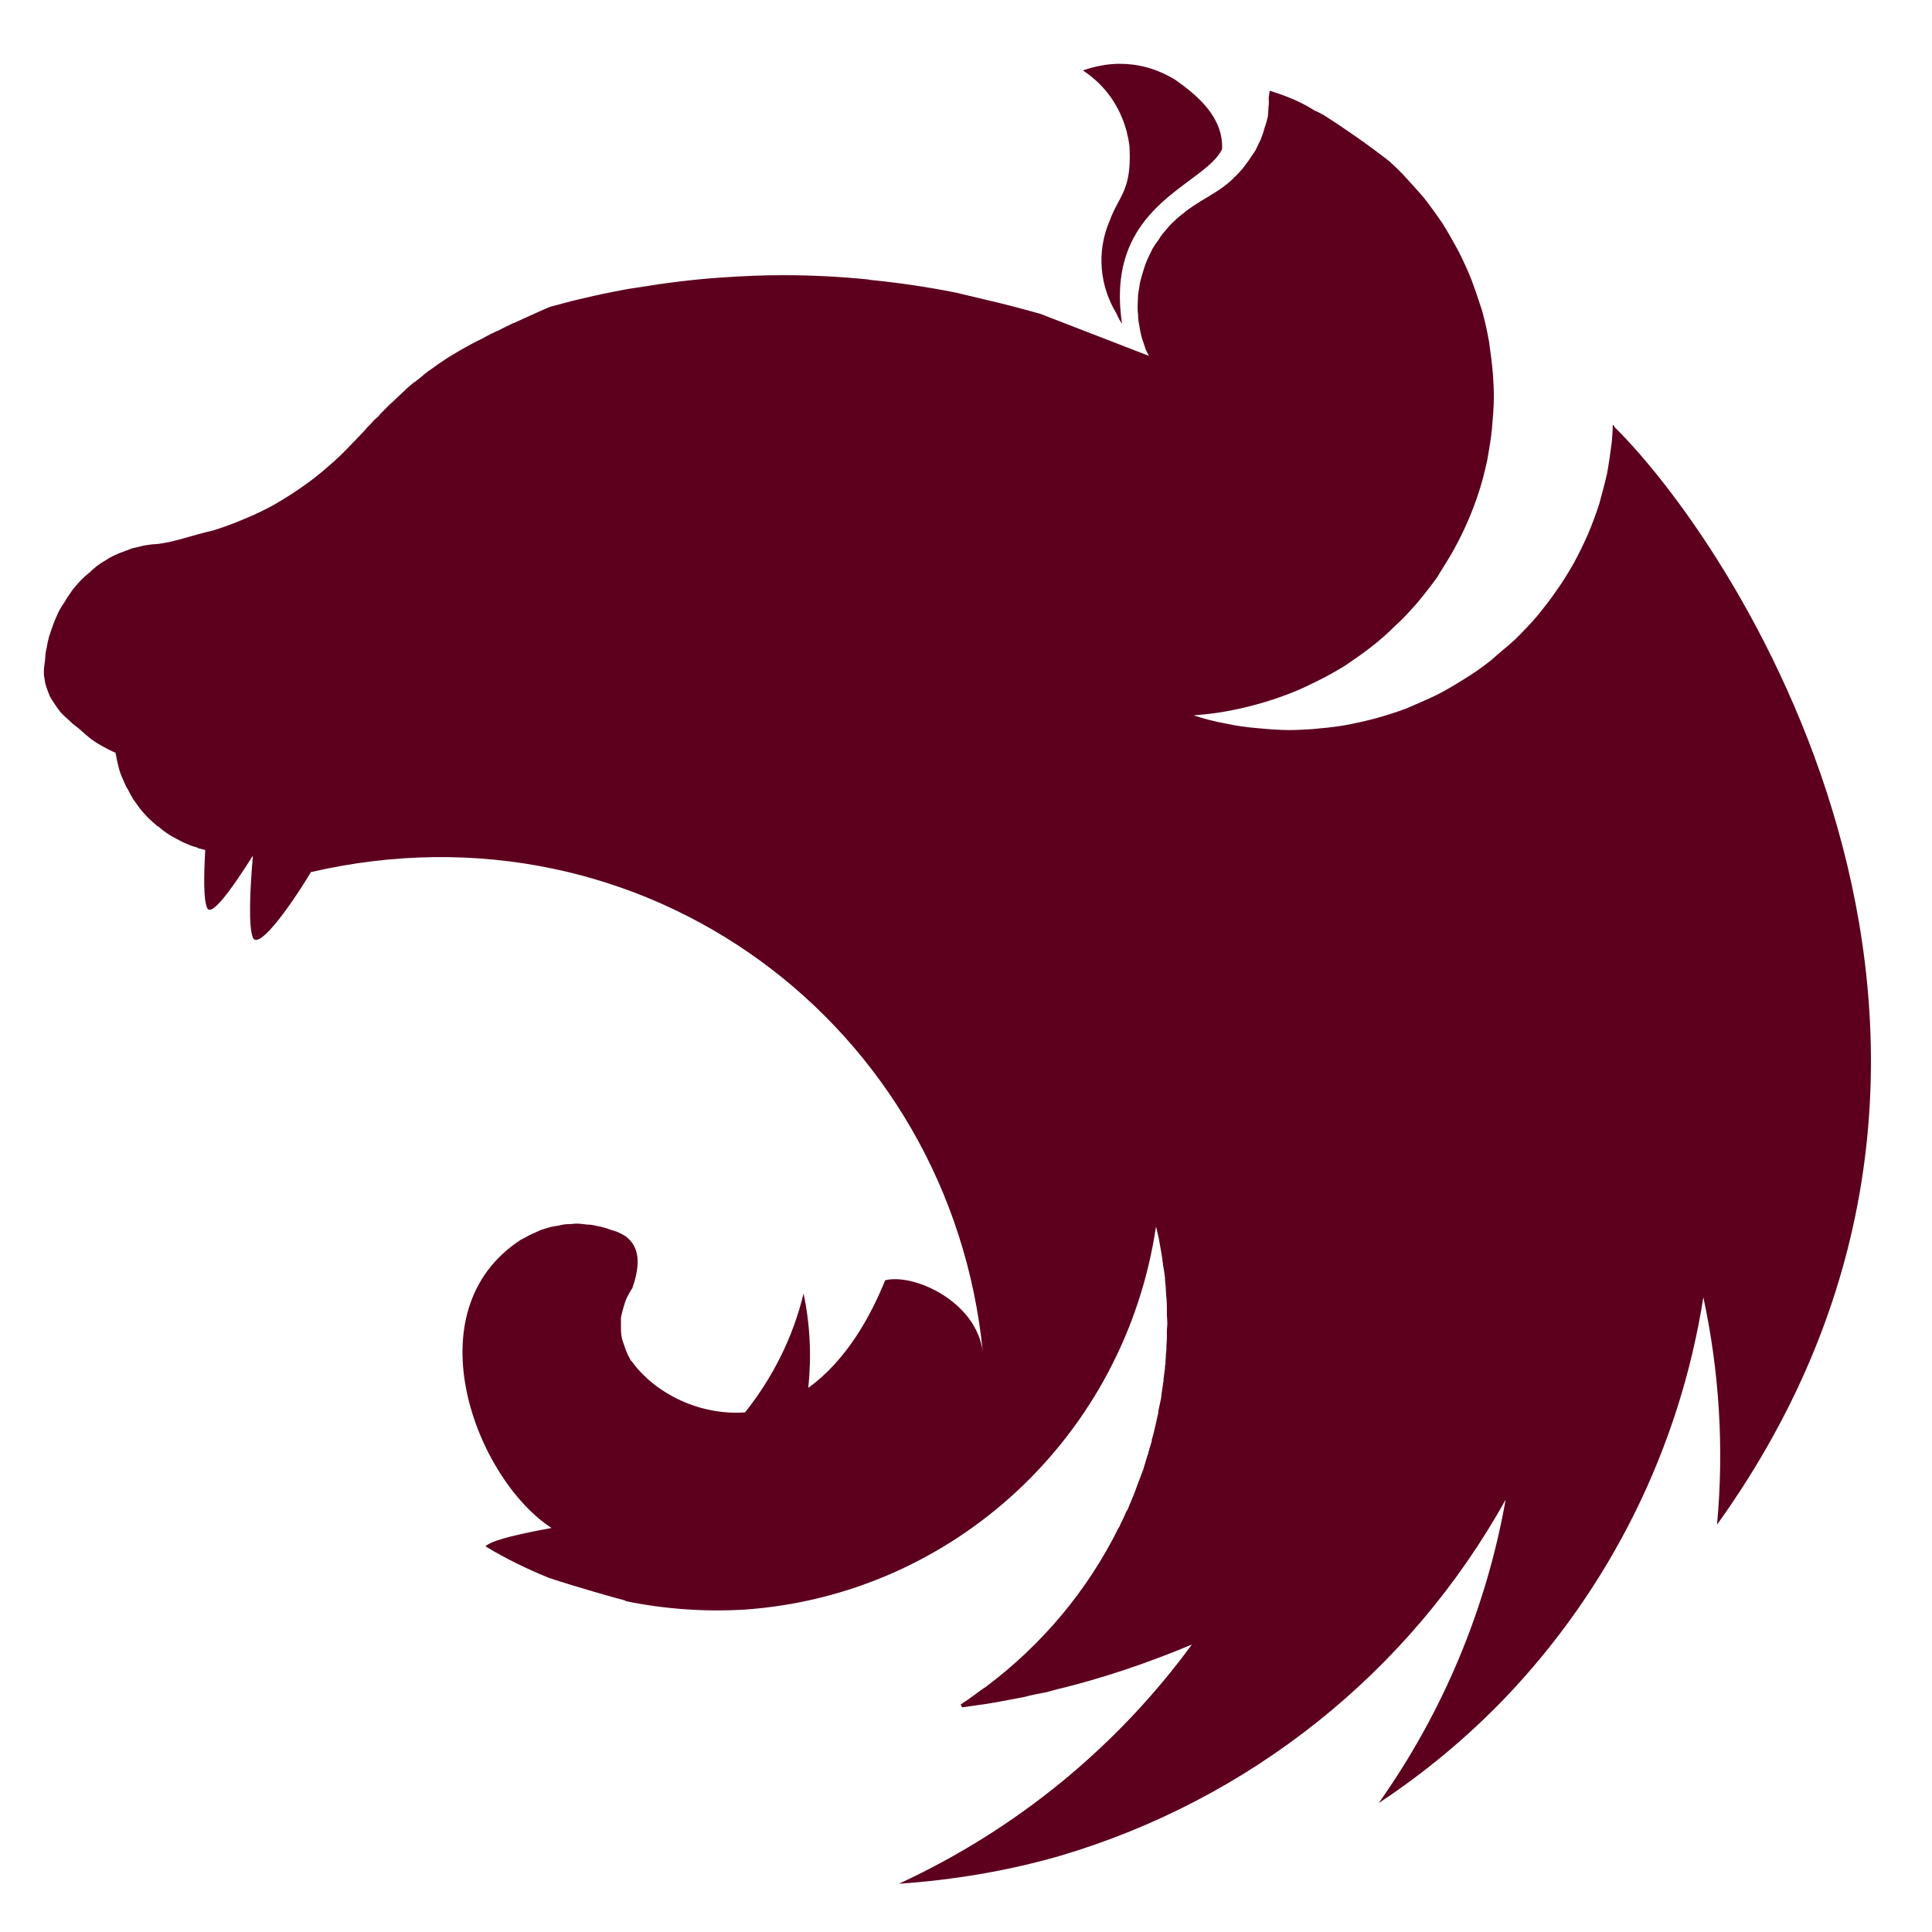
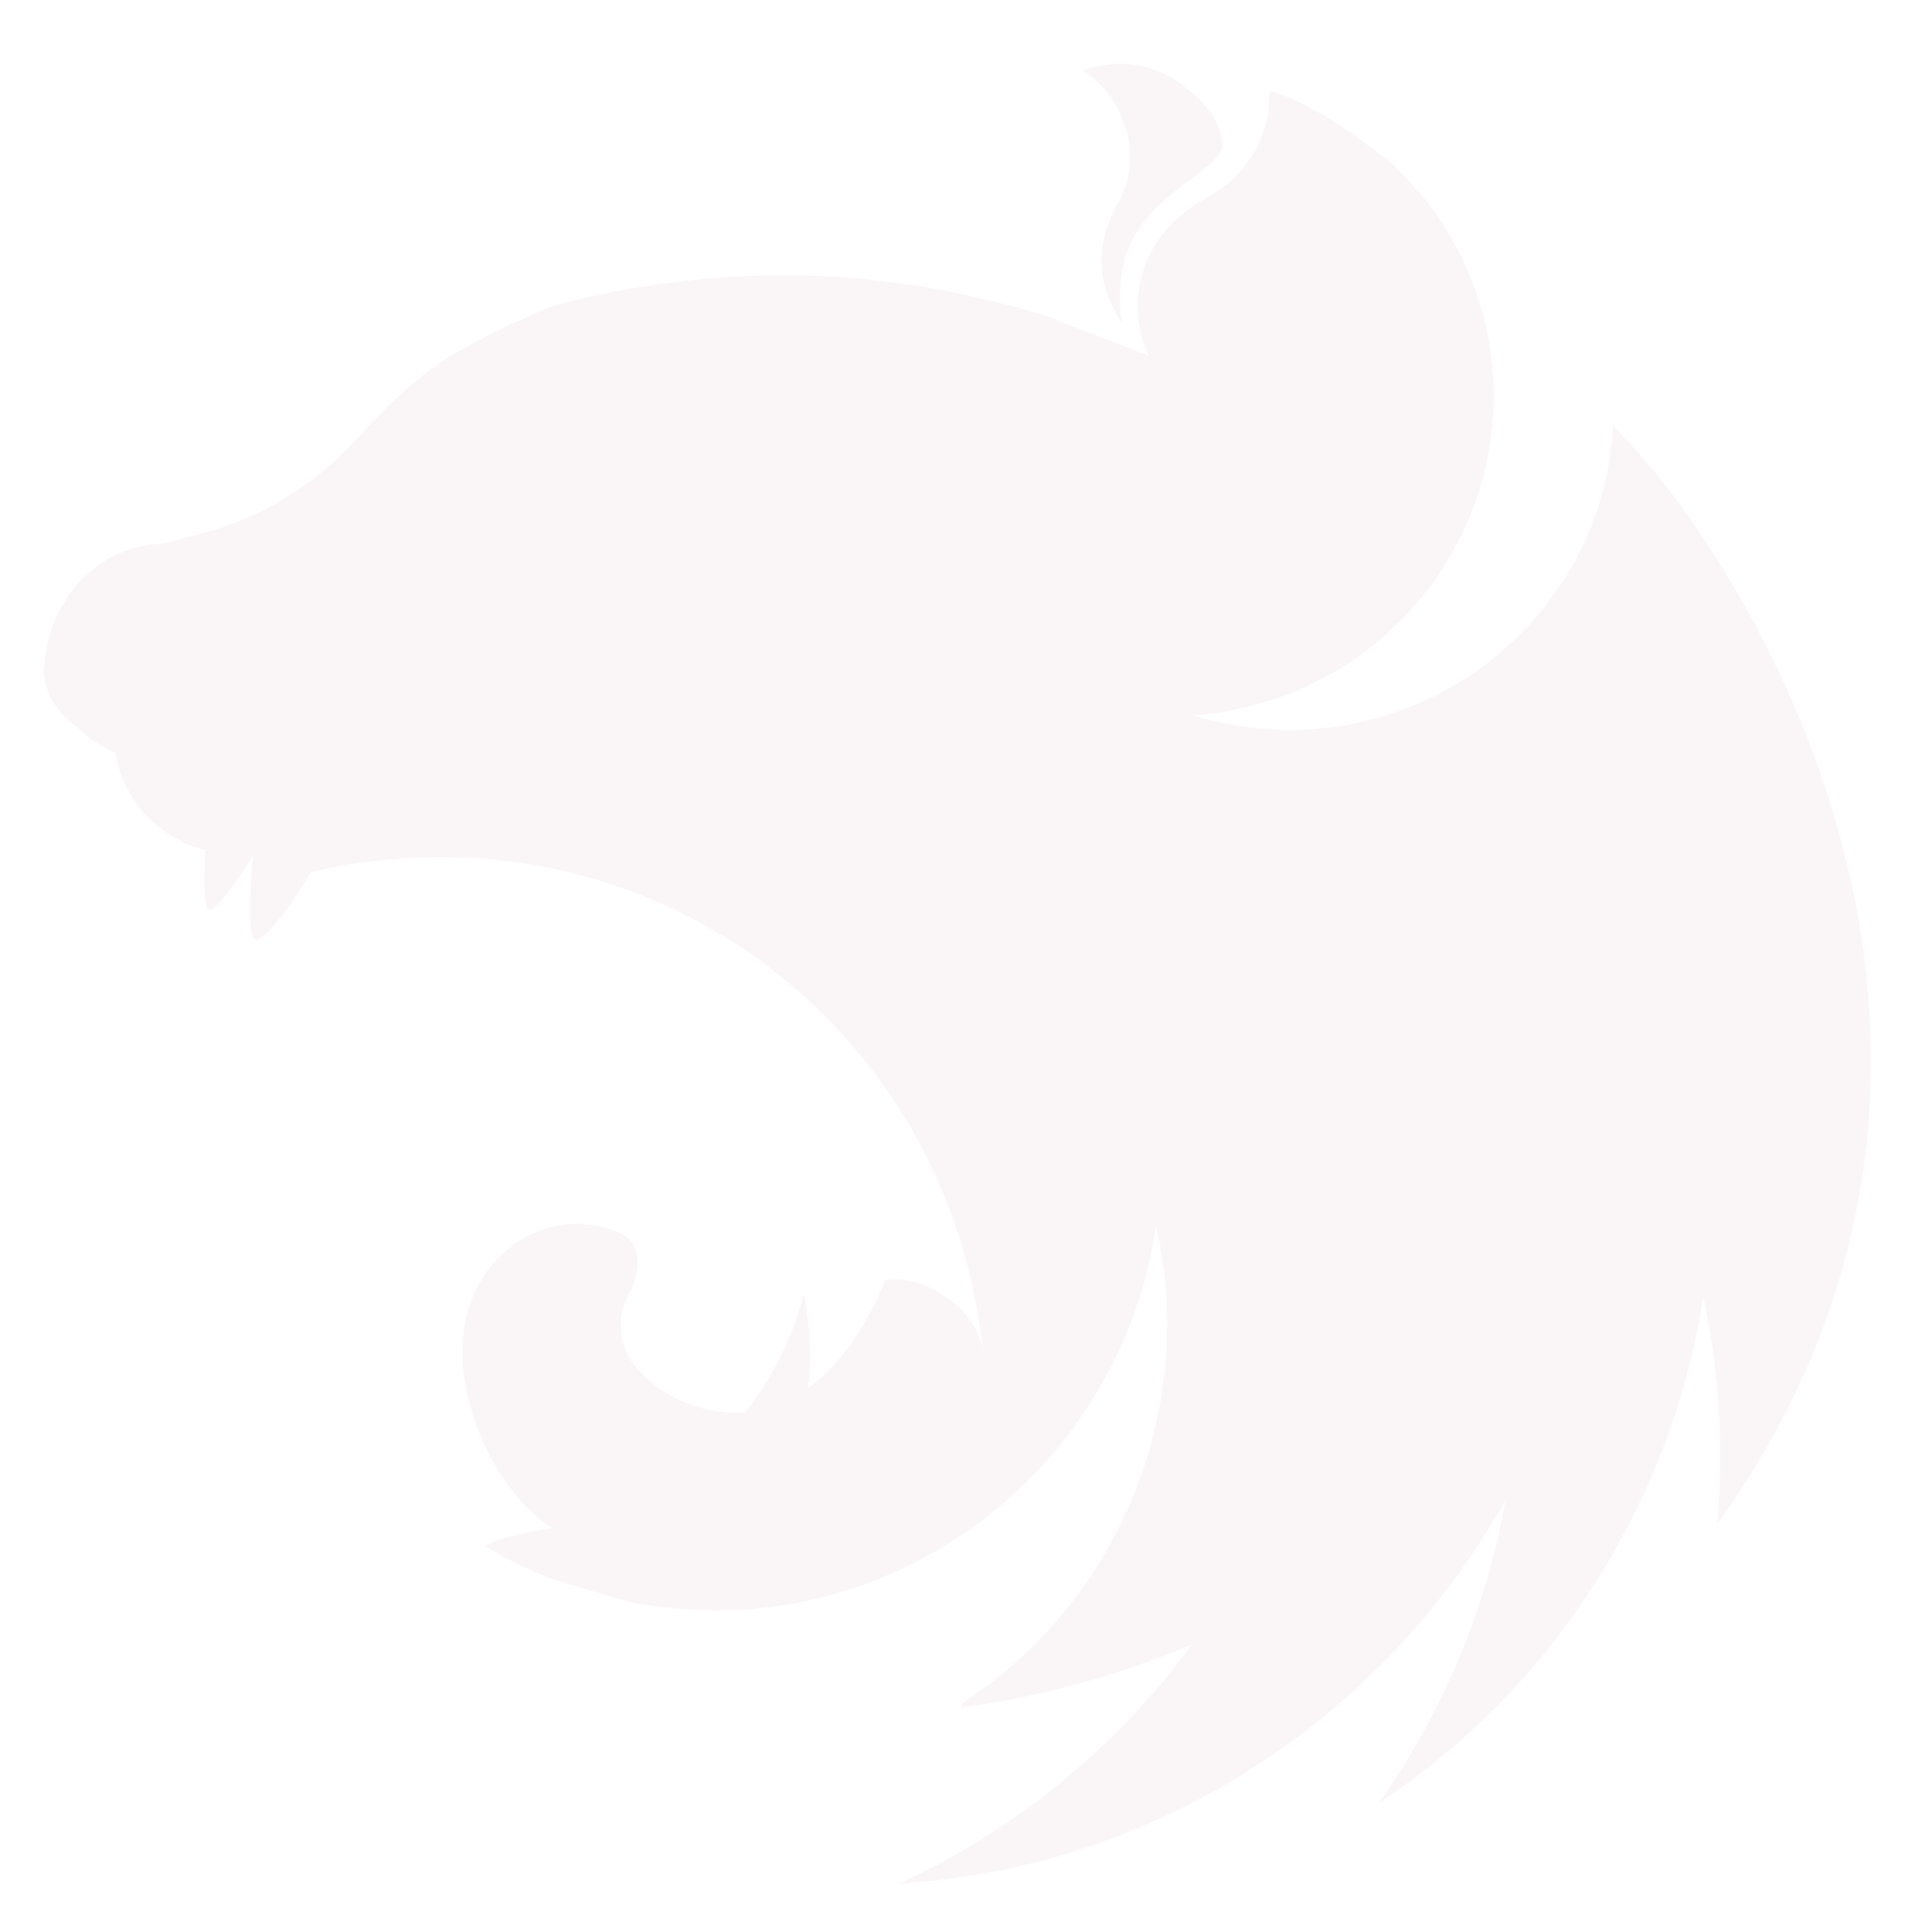
<svg xmlns="http://www.w3.org/2000/svg" height="32px" viewBox="0 0 264.583 255.588" width="32px">
-   <path d="m153.338 45.652c-1.809 0-3.489.388-5.04.905 3.296 2.197 5.105 5.105 6.01 8.401.065.452.194.775.259 1.228.065.388.129.775.129 1.163.259 5.687-1.486 6.397-2.714 9.758-1.874 4.33-1.357 8.982.905 12.73.194.452.452.969.775 1.422-2.456-16.349 11.179-18.804 13.699-23.909.194-4.459-3.489-7.431-6.397-9.499-2.779-1.68-5.299-2.197-7.625-2.197zm20.549 3.683c-.259 1.486-.065 1.099-.129 1.874-.065.517-.065 1.163-.129 1.68-.129.517-.259 1.034-.452 1.551-.129.517-.323 1.034-.517 1.551-.259.517-.452.969-.711 1.486-.194.259-.323.517-.517.775-.129.194-.259.388-.388.582-.323.452-.646.905-.969 1.292-.388.388-.711.84-1.163 1.163v.065c-.388.323-.775.711-1.228 1.034-1.357 1.034-2.908 1.809-4.33 2.779-.452.323-.905.582-1.292.969-.452.323-.84.646-1.228 1.034-.452.388-.775.775-1.163 1.228-.323.388-.711.84-.969 1.292-.323.452-.646.905-.905 1.357-.259.517-.452.969-.711 1.486-.194.517-.388.969-.517 1.486-.194.582-.323 1.099-.452 1.616-.065.259-.065.582-.129.84-.065.259-.065.517-.129.775 0 .517-.065 1.099-.065 1.615 0 .388 0 .775.065 1.163 0 .517.065 1.034.194 1.615.065.517.194 1.034.323 1.551.194.517.323 1.034.517 1.551.129.323.323.646.452.905l-14.863-5.751c-2.52-.711-4.976-1.357-7.496-1.939-1.357-.323-2.714-.646-4.071-.969-3.877-.775-7.819-1.357-11.761-1.745-.129 0-.194-.065-.323-.065-3.877-.388-7.69-.582-11.567-.582-2.843 0-5.687.129-8.465.323-3.942.259-7.884.775-11.825 1.422-.969.129-1.939.323-2.908.517-2.003.388-3.942.84-5.816 1.292-.969.259-1.939.517-2.908.775-.969.388-1.874.84-2.779 1.228-.711.323-1.422.646-2.132.969-.129.065-.259.065-.323.129-.646.323-1.228.582-1.809.905-.194.065-.323.129-.452.194-.711.323-1.422.711-2.003 1.034-.452.194-.905.452-1.292.646-.194.129-.452.259-.582.323-.582.323-1.163.646-1.68.969-.582.323-1.099.646-1.551.969-.452.323-.905.582-1.292.905-.065.065-.129.065-.194.129-.388.259-.84.582-1.228.905 0 0-.065.065-.129.129-.323.259-.646.517-.969.775-.129.065-.259.194-.388.259-.323.259-.646.582-.969.84-.065.129-.194.194-.259.259-.388.388-.775.711-1.163 1.099-.065 0-.065.065-.129.129-.388.323-.775.711-1.163 1.099-.065.065-.065.129-.129.129-.323.323-.646.646-.969 1.034-.129.129-.323.259-.452.388-.323.388-.711.775-1.099 1.163-.065.129-.194.194-.259.323-.517.517-.969 1.034-1.486 1.551-.065.065-.129.129-.194.194-1.034 1.099-2.132 2.197-3.296 3.166-1.163 1.034-2.391 2.003-3.619 2.843-1.292.905-2.52 1.68-3.877 2.456-1.292.711-2.649 1.357-4.071 1.939-1.357.582-2.779 1.099-4.2 1.551-2.714.582-5.493 1.68-7.884 1.874-.517 0-1.099.129-1.615.194-.582.129-1.099.259-1.615.388-.517.194-1.034.388-1.551.582-.517.194-1.034.452-1.551.711-.452.323-.969.582-1.422.905-.452.323-.905.711-1.292 1.099-.452.323-.905.775-1.292 1.163-.388.452-.775.84-1.099 1.292-.323.517-.711.969-.969 1.486-.323.452-.646.969-.905 1.486-.259.582-.517 1.099-.711 1.68-.194.517-.388 1.099-.582 1.68-.129.517-.259 1.034-.323 1.551 0 .065-.065.129-.065.194-.129.582-.129 1.357-.194 1.745-.065.452-.129.84-.129 1.292 0 .259 0 .582.065.84.065.452.129.84.259 1.228.129.388.259.775.452 1.163v.065c.194.388.452.775.711 1.163.259.388.517.775.84 1.163.323.323.711.711 1.099 1.034.388.388.775.711 1.228 1.034 1.551 1.357 1.939 1.809 3.942 2.843.323.194.646.323 1.034.517.065 0 .129.065.194.065 0 .129 0 .194.065.323.065.517.194 1.034.323 1.551.129.582.323 1.099.517 1.551.194.388.323.775.517 1.163.065.129.129.259.194.323.259.517.517.969.775 1.422.323.452.646.905.969 1.357.323.388.711.84 1.099 1.228.388.388.775.711 1.228 1.099 0 0 .065.065.129.065.388.323.775.646 1.163.905.452.323.905.582 1.422.84.452.259.969.517 1.486.711.388.194.84.323 1.292.452.065.065.129.065.259.129.259.065.582.129.84.194-.194 3.489-.259 6.785.259 7.948.582 1.292 3.425-2.649 6.268-7.173-.388 4.459-.646 9.693 0 11.244.711 1.615 4.588-3.425 7.948-8.982 45.815-10.598 87.624 21.066 92.018 65.783-.84-6.979-9.434-10.856-13.376-9.887-1.939 4.782-5.234 10.921-10.533 14.733.452-4.265.259-8.659-.646-12.924-1.422 5.945-4.2 11.502-8.013 16.284-6.139.452-12.278-2.52-15.509-6.979-.259-.194-.323-.582-.517-.84-.194-.452-.388-.905-.517-1.357-.194-.452-.323-.905-.388-1.357-.065-.452-.065-.905-.065-1.422 0-.323 0-.646 0-.969.065-.452.194-.905.323-1.357.129-.452.259-.905.452-1.357.259-.452.452-.905.775-1.357 1.099-3.102 1.099-5.622-.905-7.108-.388-.259-.775-.452-1.228-.646-.259-.065-.582-.194-.84-.259-.194-.065-.323-.129-.517-.194-.452-.129-.905-.259-1.357-.323-.452-.129-.905-.194-1.357-.194-.452-.065-.969-.129-1.422-.129-.323 0-.646.065-.969.065-.517 0-.969.065-1.422.194-.452.065-.905.129-1.357.259-.452.129-.905.259-1.357.452-.452.194-.84.388-1.292.582-.388.194-.775.452-1.228.646-15.056 9.822-6.074 32.827 4.2 39.483-3.877.711-7.819 1.551-8.917 2.391-.065.065-.129.129-.129.129 2.779 1.68 5.687 3.102 8.724 4.329 4.136 1.357 8.53 2.585 10.468 3.102v.065c5.363 1.099 10.791 1.486 16.284 1.163 28.626-2.003 52.083-23.78 56.348-52.471.129.582.259 1.099.388 1.68.194 1.163.452 2.391.582 3.619v.065c.129.582.194 1.163.259 1.68v.259c.065.582.129 1.163.129 1.68.065.711.129 1.422.129 2.132v1.034c0 .323.065.711.065 1.034 0 .388-.065.775-.065 1.163v.905c0 .452-.065.84-.065 1.292 0 .259 0 .517-.065.84 0 .452-.065.905-.065 1.422-.065.194-.065.388-.065.582-.065.517-.129.969-.194 1.486 0 .194 0 .388-.065.582-.065.646-.194 1.228-.259 1.874v.065.065c-.129.582-.259 1.228-.388 1.809v.194c-.129.582-.259 1.163-.388 1.745 0 .065-.065.194-.065.259-.129.582-.259 1.163-.452 1.745v.194c-.194.646-.388 1.228-.517 1.809-.065.065-.065.129-.065.129-.194.646-.388 1.292-.582 1.939-.259.646-.452 1.228-.711 1.874-.259.646-.452 1.292-.711 1.874-.259.646-.517 1.228-.775 1.874h-.065c-.259.582-.517 1.228-.84 1.809-.065.194-.129.323-.194.452-.065.065-.065.129-.129.194-4.2 8.465-10.404 15.896-18.158 21.712-.517.323-1.034.711-1.551 1.099-.129.129-.323.194-.452.323-.452.323-.905.646-1.422.969l.194.388h.065c.905-.129 1.809-.259 2.714-.388h.065c1.68-.259 3.36-.582 5.04-.905.452-.065.969-.194 1.422-.323.323-.065.582-.129.905-.194.452-.065.905-.194 1.357-.259.388-.129.775-.194 1.163-.323 6.462-1.551 12.73-3.683 18.74-6.203-10.274 14.022-24.038 25.331-40.129 32.762 7.431-.517 14.863-1.745 22.035-3.813 26.042-7.69 47.948-25.202 61.065-48.788-2.649 14.927-8.594 29.143-17.383 41.55 6.268-4.136 12.019-8.918 17.253-14.346 14.475-15.121 23.974-34.313 27.205-54.927 2.197 10.21 2.843 20.743 1.874 31.147 46.655-65.072 3.877-132.535-14.022-150.305-.065-.129-.129-.194-.129-.323-.065.065-.065.065-.065.129 0-.065 0-.065-.065-.129 0 .775-.065 1.551-.129 2.326-.194 1.486-.388 2.908-.646 4.33-.323 1.422-.711 2.843-1.099 4.265-.452 1.357-.969 2.779-1.551 4.136-.582 1.292-1.228 2.649-1.939 3.942-.711 1.228-1.486 2.52-2.326 3.683-.84 1.228-1.745 2.391-2.649 3.489-.969 1.163-2.003 2.197-3.037 3.231-.646.582-1.228 1.099-1.874 1.615-.517.452-.969.84-1.486 1.292-1.163.905-2.326 1.745-3.619 2.52-1.228.775-2.52 1.551-3.813 2.197-1.357.646-2.714 1.228-4.071 1.809-1.357.517-2.779.969-4.2 1.357-1.422.388-2.908.711-4.329.969-1.486.259-2.972.388-4.394.517-1.034.065-2.068.129-3.102.129-1.486 0-2.972-.129-4.394-.259-1.486-.129-2.973-.323-4.394-.646-1.486-.259-2.908-.646-4.33-1.099h-.065c1.422-.129 2.843-.259 4.265-.517 1.486-.259 2.908-.582 4.33-.969 1.422-.388 2.843-.84 4.2-1.357 1.422-.517 2.779-1.163 4.071-1.809 1.357-.646 2.585-1.357 3.877-2.132 1.228-.84 2.456-1.68 3.619-2.585 1.163-.905 2.262-1.874 3.296-2.908 1.099-.969 2.068-2.068 3.037-3.166.969-1.163 1.874-2.326 2.714-3.489.129-.194.259-.452.388-.646.646-1.034 1.292-2.068 1.874-3.102.711-1.292 1.357-2.585 1.939-3.942.582-1.357 1.099-2.714 1.551-4.136.452-1.357.775-2.779 1.099-4.2.259-1.486.517-2.908.646-4.33.129-1.486.259-2.973.259-4.394 0-1.034-.065-2.068-.129-3.102-.129-1.486-.323-2.908-.517-4.33-.259-1.486-.582-2.908-.969-4.33-.452-1.357-.905-2.779-1.422-4.136-.517-1.357-1.163-2.714-1.809-4.006-.711-1.292-1.422-2.585-2.197-3.813-.84-1.228-1.68-2.391-2.585-3.554-.969-1.099-1.939-2.197-2.973-3.296-.517-.517-1.099-1.099-1.68-1.615-2.908-2.262-5.945-4.394-8.982-6.333-.452-.259-.84-.452-1.292-.646-2.132-1.357-4.136-2.068-6.139-2.714z" fill="#5D001E" fill-rule="evenodd" transform="translate(0 -41.41249)" />
+   <path d="m153.338 45.652c-1.809 0-3.489.388-5.04.905 3.296 2.197 5.105 5.105 6.01 8.401.065.452.194.775.259 1.228.065.388.129.775.129 1.163.259 5.687-1.486 6.397-2.714 9.758-1.874 4.33-1.357 8.982.905 12.73.194.452.452.969.775 1.422-2.456-16.349 11.179-18.804 13.699-23.909.194-4.459-3.489-7.431-6.397-9.499-2.779-1.68-5.299-2.197-7.625-2.197zm20.549 3.683c-.259 1.486-.065 1.099-.129 1.874-.065.517-.065 1.163-.129 1.68-.129.517-.259 1.034-.452 1.551-.129.517-.323 1.034-.517 1.551-.259.517-.452.969-.711 1.486-.194.259-.323.517-.517.775-.129.194-.259.388-.388.582-.323.452-.646.905-.969 1.292-.388.388-.711.84-1.163 1.163v.065c-.388.323-.775.711-1.228 1.034-1.357 1.034-2.908 1.809-4.33 2.779-.452.323-.905.582-1.292.969-.452.323-.84.646-1.228 1.034-.452.388-.775.775-1.163 1.228-.323.388-.711.84-.969 1.292-.323.452-.646.905-.905 1.357-.259.517-.452.969-.711 1.486-.194.517-.388.969-.517 1.486-.194.582-.323 1.099-.452 1.616-.065.259-.065.582-.129.84-.065.259-.065.517-.129.775 0 .517-.065 1.099-.065 1.615 0 .388 0 .775.065 1.163 0 .517.065 1.034.194 1.615.065.517.194 1.034.323 1.551.194.517.323 1.034.517 1.551.129.323.323.646.452.905l-14.863-5.751c-2.52-.711-4.976-1.357-7.496-1.939-1.357-.323-2.714-.646-4.071-.969-3.877-.775-7.819-1.357-11.761-1.745-.129 0-.194-.065-.323-.065-3.877-.388-7.69-.582-11.567-.582-2.843 0-5.687.129-8.465.323-3.942.259-7.884.775-11.825 1.422-.969.129-1.939.323-2.908.517-2.003.388-3.942.84-5.816 1.292-.969.259-1.939.517-2.908.775-.969.388-1.874.84-2.779 1.228-.711.323-1.422.646-2.132.969-.129.065-.259.065-.323.129-.646.323-1.228.582-1.809.905-.194.065-.323.129-.452.194-.711.323-1.422.711-2.003 1.034-.452.194-.905.452-1.292.646-.194.129-.452.259-.582.323-.582.323-1.163.646-1.68.969-.582.323-1.099.646-1.551.969-.452.323-.905.582-1.292.905-.065.065-.129.065-.194.129-.388.259-.84.582-1.228.905 0 0-.065.065-.129.129-.323.259-.646.517-.969.775-.129.065-.259.194-.388.259-.323.259-.646.582-.969.84-.065.129-.194.194-.259.259-.388.388-.775.711-1.163 1.099-.065 0-.065.065-.129.129-.388.323-.775.711-1.163 1.099-.065.065-.065.129-.129.129-.323.323-.646.646-.969 1.034-.129.129-.323.259-.452.388-.323.388-.711.775-1.099 1.163-.065.129-.194.194-.259.323-.517.517-.969 1.034-1.486 1.551-.065.065-.129.129-.194.194-1.034 1.099-2.132 2.197-3.296 3.166-1.163 1.034-2.391 2.003-3.619 2.843-1.292.905-2.52 1.68-3.877 2.456-1.292.711-2.649 1.357-4.071 1.939-1.357.582-2.779 1.099-4.2 1.551-2.714.582-5.493 1.68-7.884 1.874-.517 0-1.099.129-1.615.194-.582.129-1.099.259-1.615.388-.517.194-1.034.388-1.551.582-.517.194-1.034.452-1.551.711-.452.323-.969.582-1.422.905-.452.323-.905.711-1.292 1.099-.452.323-.905.775-1.292 1.163-.388.452-.775.84-1.099 1.292-.323.517-.711.969-.969 1.486-.323.452-.646.969-.905 1.486-.259.582-.517 1.099-.711 1.68-.194.517-.388 1.099-.582 1.68-.129.517-.259 1.034-.323 1.551 0 .065-.065.129-.065.194-.129.582-.129 1.357-.194 1.745-.065.452-.129.84-.129 1.292 0 .259 0 .582.065.84.065.452.129.84.259 1.228.129.388.259.775.452 1.163v.065c.194.388.452.775.711 1.163.259.388.517.775.84 1.163.323.323.711.711 1.099 1.034.388.388.775.711 1.228 1.034 1.551 1.357 1.939 1.809 3.942 2.843.323.194.646.323 1.034.517.065 0 .129.065.194.065 0 .129 0 .194.065.323.065.517.194 1.034.323 1.551.129.582.323 1.099.517 1.551.194.388.323.775.517 1.163.065.129.129.259.194.323.259.517.517.969.775 1.422.323.452.646.905.969 1.357.323.388.711.84 1.099 1.228.388.388.775.711 1.228 1.099 0 0 .065.065.129.065.388.323.775.646 1.163.905.452.323.905.582 1.422.84.452.259.969.517 1.486.711.388.194.84.323 1.292.452.065.065.129.065.259.129.259.065.582.129.84.194-.194 3.489-.259 6.785.259 7.948.582 1.292 3.425-2.649 6.268-7.173-.388 4.459-.646 9.693 0 11.244.711 1.615 4.588-3.425 7.948-8.982 45.815-10.598 87.624 21.066 92.018 65.783-.84-6.979-9.434-10.856-13.376-9.887-1.939 4.782-5.234 10.921-10.533 14.733.452-4.265.259-8.659-.646-12.924-1.422 5.945-4.2 11.502-8.013 16.284-6.139.452-12.278-2.52-15.509-6.979-.259-.194-.323-.582-.517-.84-.194-.452-.388-.905-.517-1.357-.194-.452-.323-.905-.388-1.357-.065-.452-.065-.905-.065-1.422 0-.323 0-.646 0-.969.065-.452.194-.905.323-1.357.129-.452.259-.905.452-1.357.259-.452.452-.905.775-1.357 1.099-3.102 1.099-5.622-.905-7.108-.388-.259-.775-.452-1.228-.646-.259-.065-.582-.194-.84-.259-.194-.065-.323-.129-.517-.194-.452-.129-.905-.259-1.357-.323-.452-.129-.905-.194-1.357-.194-.452-.065-.969-.129-1.422-.129-.323 0-.646.065-.969.065-.517 0-.969.065-1.422.194-.452.065-.905.129-1.357.259-.452.129-.905.259-1.357.452-.452.194-.84.388-1.292.582-.388.194-.775.452-1.228.646-15.056 9.822-6.074 32.827 4.2 39.483-3.877.711-7.819 1.551-8.917 2.391-.065.065-.129.129-.129.129 2.779 1.68 5.687 3.102 8.724 4.329 4.136 1.357 8.53 2.585 10.468 3.102v.065c5.363 1.099 10.791 1.486 16.284 1.163 28.626-2.003 52.083-23.78 56.348-52.471.129.582.259 1.099.388 1.68.194 1.163.452 2.391.582 3.619v.065c.129.582.194 1.163.259 1.68v.259c.065.582.129 1.163.129 1.68.065.711.129 1.422.129 2.132v1.034c0 .323.065.711.065 1.034 0 .388-.065.775-.065 1.163v.905c0 .452-.065.84-.065 1.292 0 .259 0 .517-.065.84 0 .452-.065.905-.065 1.422-.065.194-.065.388-.065.582-.065.517-.129.969-.194 1.486 0 .194 0 .388-.065.582-.065.646-.194 1.228-.259 1.874v.065.065c-.129.582-.259 1.228-.388 1.809v.194c-.129.582-.259 1.163-.388 1.745 0 .065-.065.194-.065.259-.129.582-.259 1.163-.452 1.745v.194c-.194.646-.388 1.228-.517 1.809-.065.065-.065.129-.065.129-.194.646-.388 1.292-.582 1.939-.259.646-.452 1.228-.711 1.874-.259.646-.452 1.292-.711 1.874-.259.646-.517 1.228-.775 1.874h-.065c-.259.582-.517 1.228-.84 1.809-.065.194-.129.323-.194.452-.065.065-.065.129-.129.194-4.2 8.465-10.404 15.896-18.158 21.712-.517.323-1.034.711-1.551 1.099-.129.129-.323.194-.452.323-.452.323-.905.646-1.422.969l.194.388h.065c.905-.129 1.809-.259 2.714-.388h.065c1.68-.259 3.36-.582 5.04-.905.452-.065.969-.194 1.422-.323.323-.065.582-.129.905-.194.452-.065.905-.194 1.357-.259.388-.129.775-.194 1.163-.323 6.462-1.551 12.73-3.683 18.74-6.203-10.274 14.022-24.038 25.331-40.129 32.762 7.431-.517 14.863-1.745 22.035-3.813 26.042-7.69 47.948-25.202 61.065-48.788-2.649 14.927-8.594 29.143-17.383 41.55 6.268-4.136 12.019-8.918 17.253-14.346 14.475-15.121 23.974-34.313 27.205-54.927 2.197 10.21 2.843 20.743 1.874 31.147 46.655-65.072 3.877-132.535-14.022-150.305-.065-.129-.129-.194-.129-.323-.065.065-.065.065-.065.129 0-.065 0-.065-.065-.129 0 .775-.065 1.551-.129 2.326-.194 1.486-.388 2.908-.646 4.33-.323 1.422-.711 2.843-1.099 4.265-.452 1.357-.969 2.779-1.551 4.136-.582 1.292-1.228 2.649-1.939 3.942-.711 1.228-1.486 2.52-2.326 3.683-.84 1.228-1.745 2.391-2.649 3.489-.969 1.163-2.003 2.197-3.037 3.231-.646.582-1.228 1.099-1.874 1.615-.517.452-.969.84-1.486 1.292-1.163.905-2.326 1.745-3.619 2.52-1.228.775-2.52 1.551-3.813 2.197-1.357.646-2.714 1.228-4.071 1.809-1.357.517-2.779.969-4.2 1.357-1.422.388-2.908.711-4.329.969-1.486.259-2.972.388-4.394.517-1.034.065-2.068.129-3.102.129-1.486 0-2.972-.129-4.394-.259-1.486-.129-2.973-.323-4.394-.646-1.486-.259-2.908-.646-4.33-1.099h-.065c1.422-.129 2.843-.259 4.265-.517 1.486-.259 2.908-.582 4.33-.969 1.422-.388 2.843-.84 4.2-1.357 1.422-.517 2.779-1.163 4.071-1.809 1.357-.646 2.585-1.357 3.877-2.132 1.228-.84 2.456-1.68 3.619-2.585 1.163-.905 2.262-1.874 3.296-2.908 1.099-.969 2.068-2.068 3.037-3.166.969-1.163 1.874-2.326 2.714-3.489.129-.194.259-.452.388-.646.646-1.034 1.292-2.068 1.874-3.102.711-1.292 1.357-2.585 1.939-3.942.582-1.357 1.099-2.714 1.551-4.136.452-1.357.775-2.779 1.099-4.2.259-1.486.517-2.908.646-4.33.129-1.486.259-2.973.259-4.394 0-1.034-.065-2.068-.129-3.102-.129-1.486-.323-2.908-.517-4.33-.259-1.486-.582-2.908-.969-4.33-.452-1.357-.905-2.779-1.422-4.136-.517-1.357-1.163-2.714-1.809-4.006-.711-1.292-1.422-2.585-2.197-3.813-.84-1.228-1.68-2.391-2.585-3.554-.969-1.099-1.939-2.197-2.973-3.296-.517-.517-1.099-1.099-1.68-1.615-2.908-2.262-5.945-4.394-8.982-6.333-.452-.259-.84-.452-1.292-.646-2.132-1.357-4.136-2.068-6.139-2.714z" fill="#FAF6F7" fill-rule="evenodd" transform="translate(0 -41.41249)" />
</svg>
